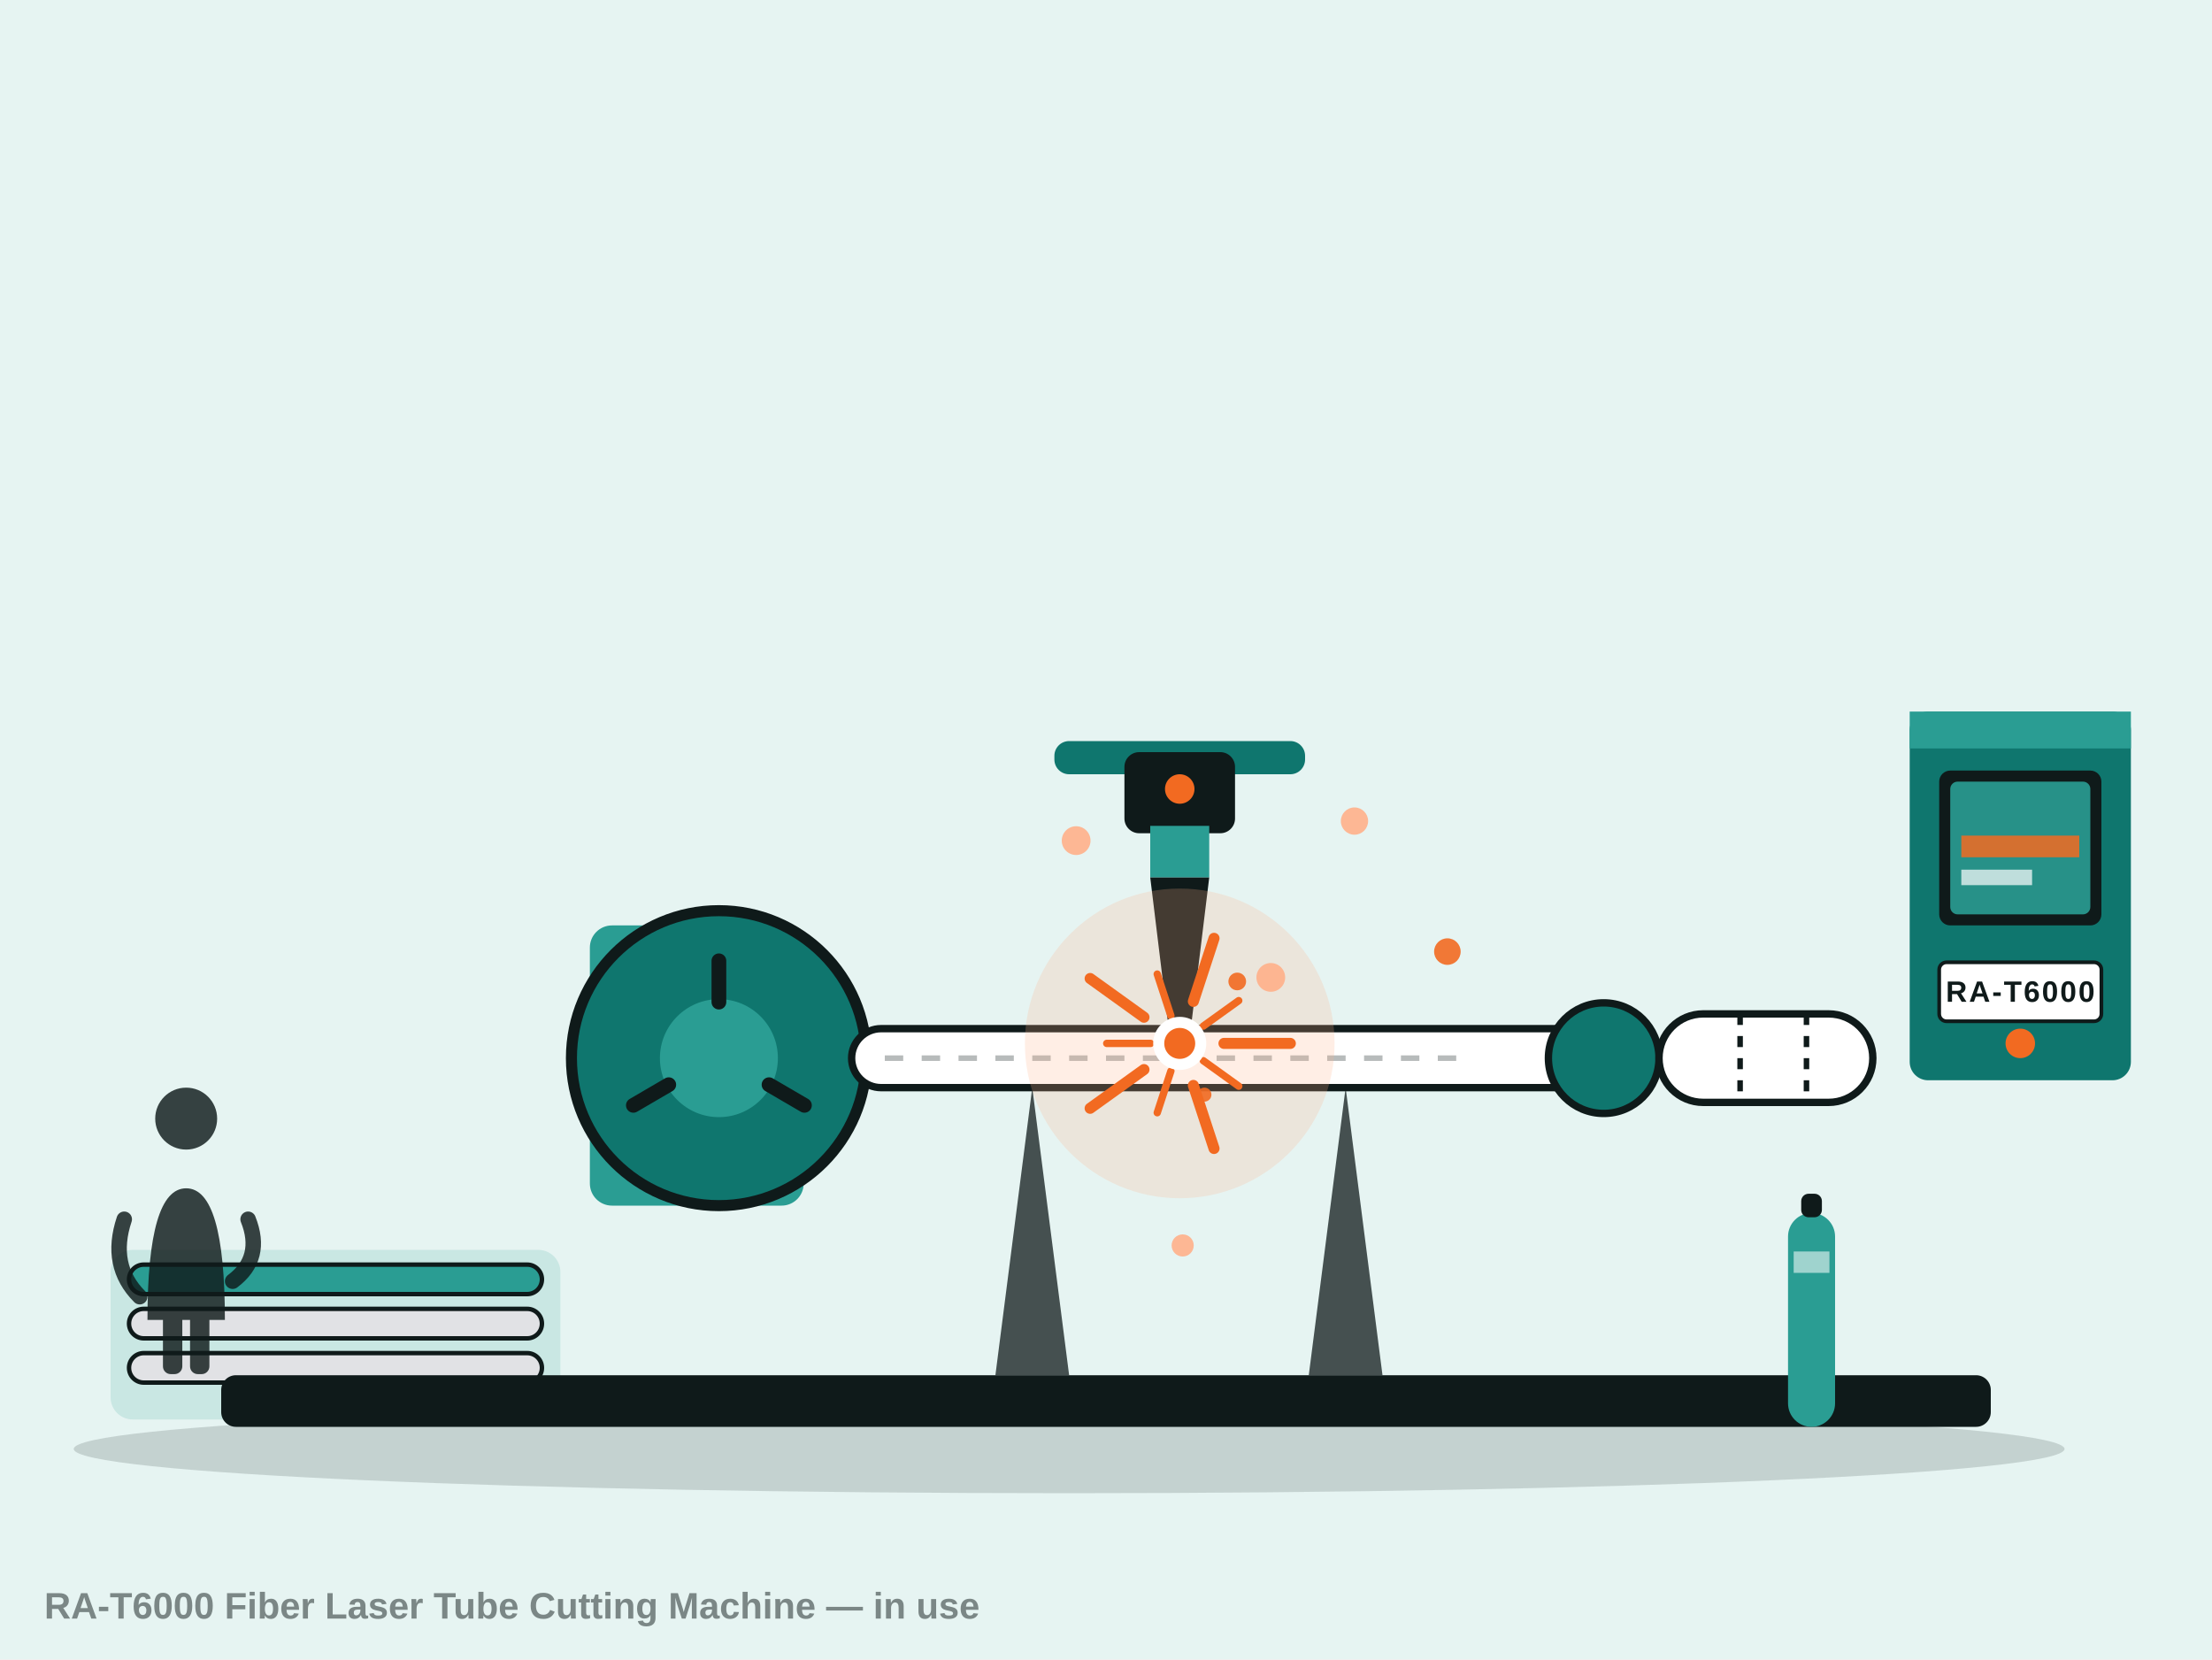
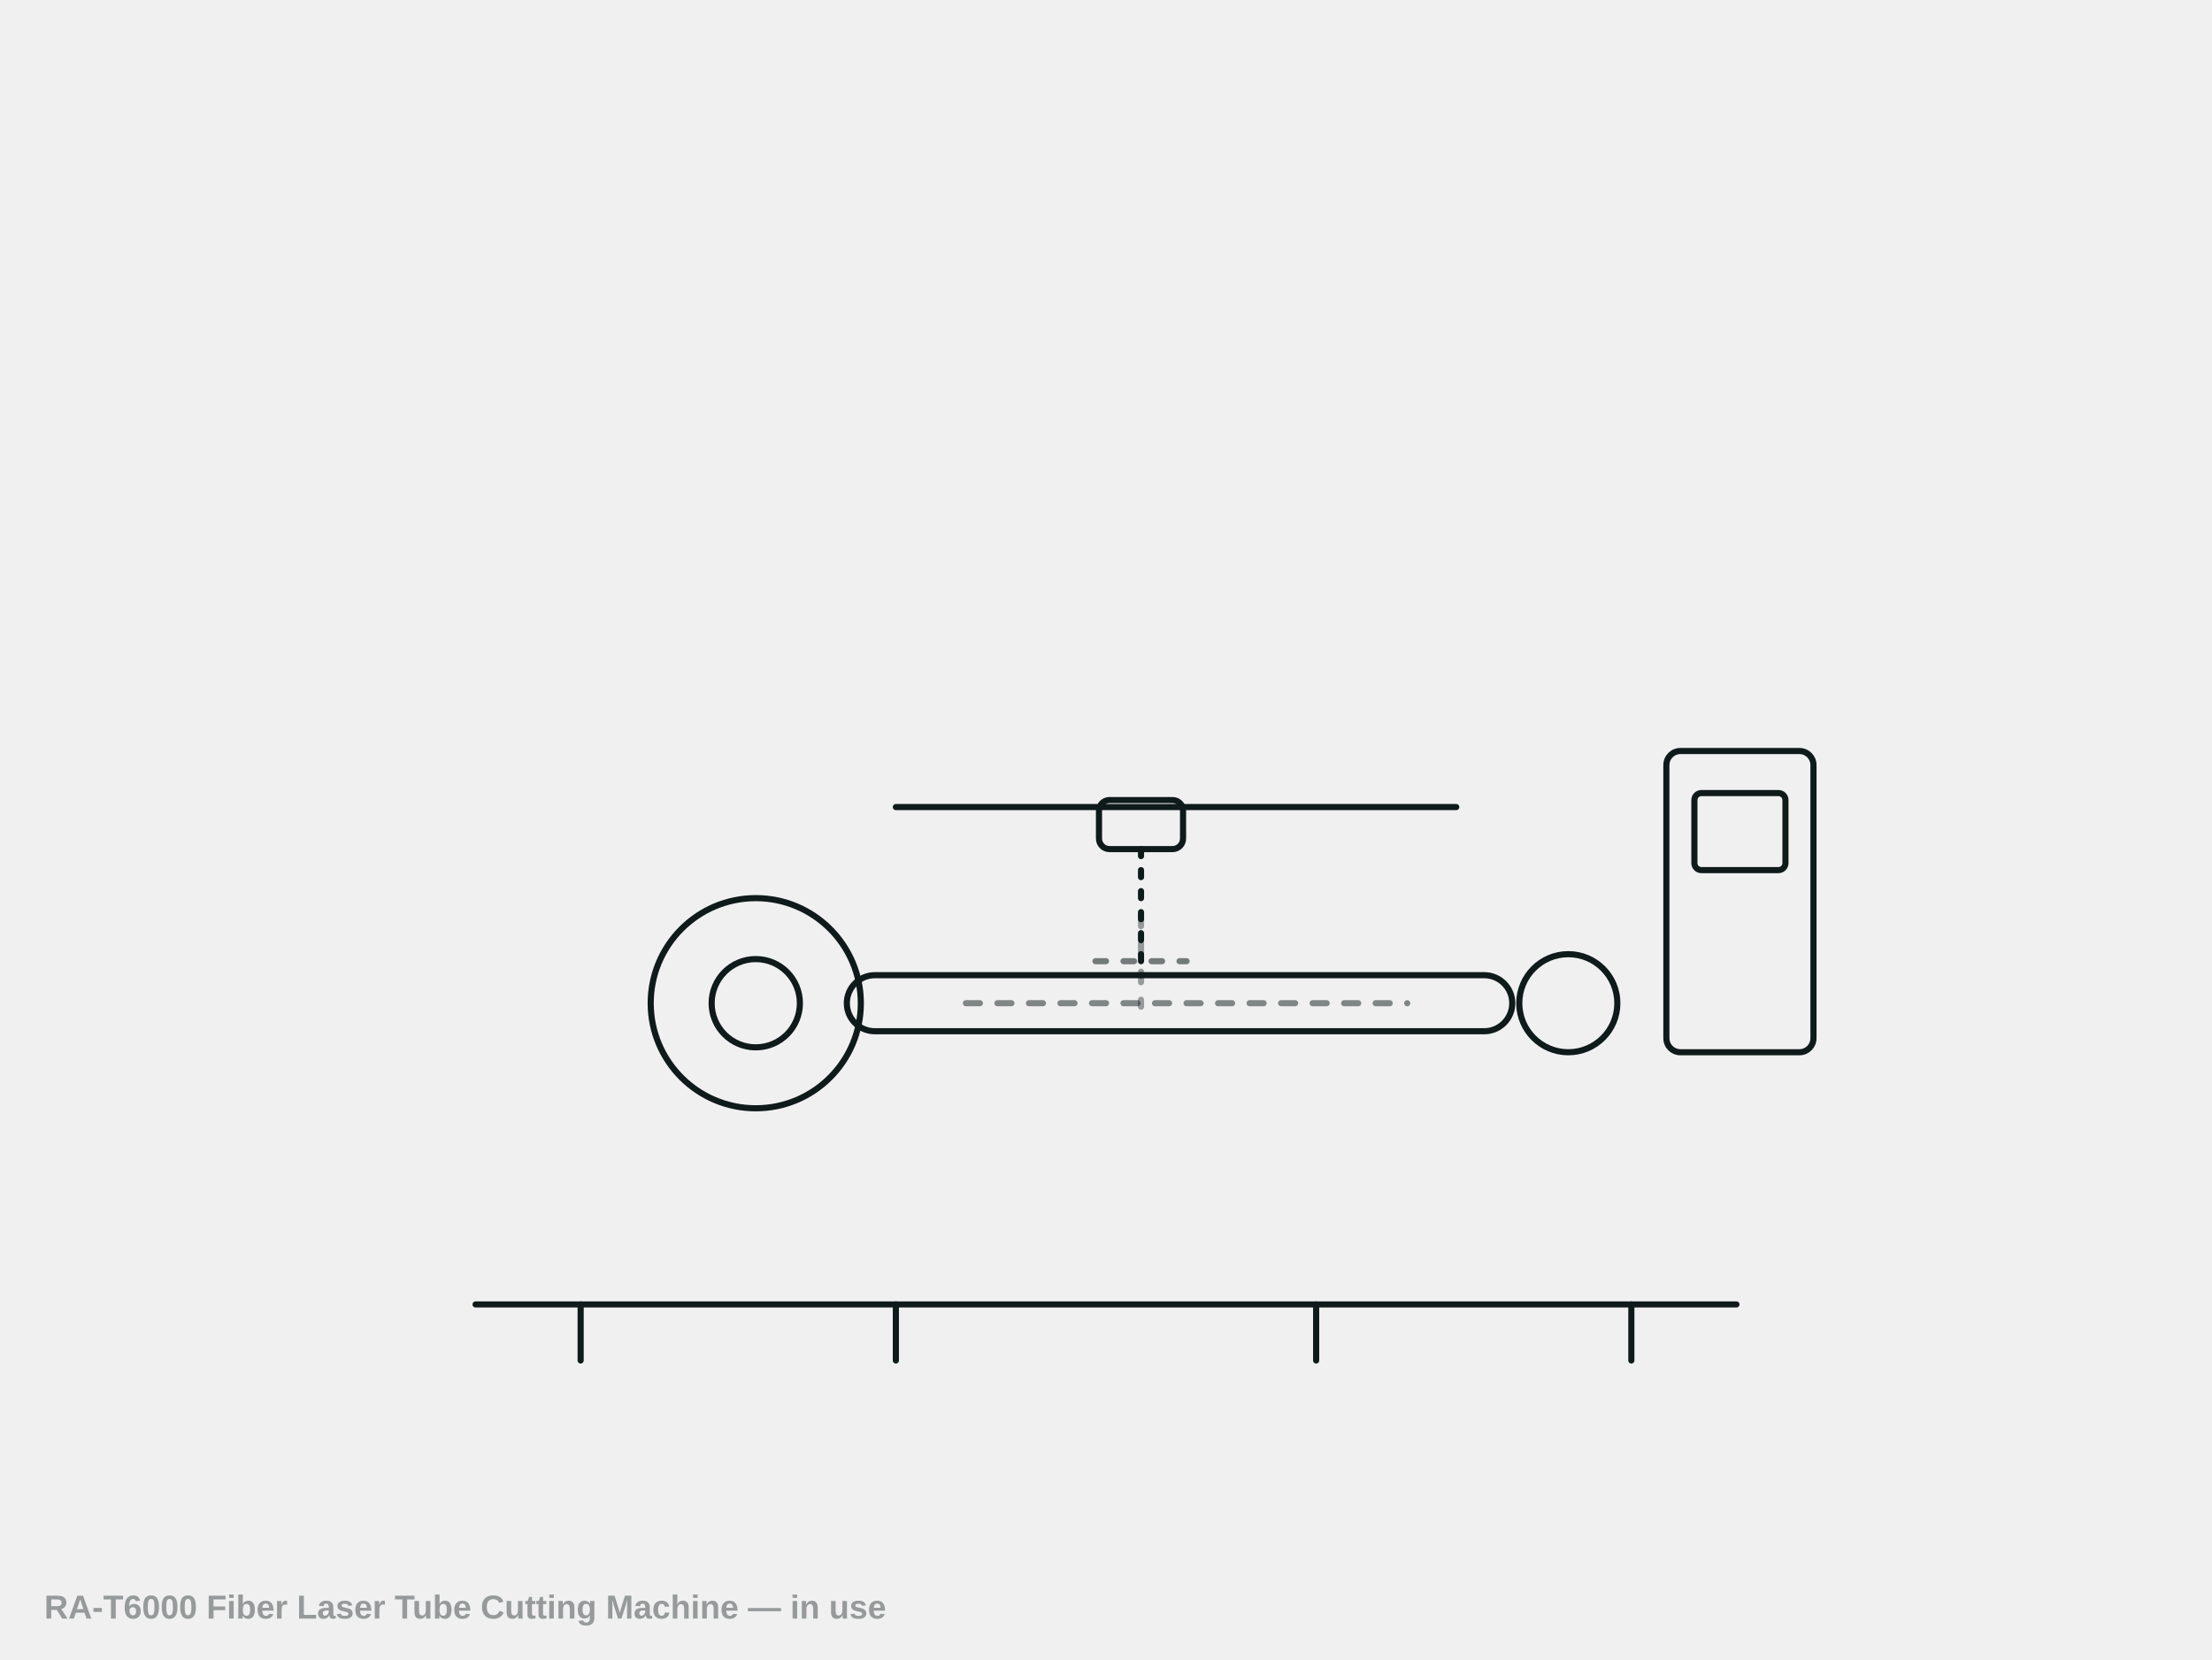
<svg xmlns="http://www.w3.org/2000/svg" width="1200" height="900" viewBox="0 0 1200 900">
-   <rect width="1200" height="900" fill="#E6F4F2" />
-   <g transform="translate(40.0 230.0) scale(2)">
-     <g>
-       <g>
-         <ellipse cx="270" cy="278" rx="270" ry="12" fill="#0F1A1A" opacity="0.16" />
-         <rect x="10" y="224" width="122" height="46" rx="6" fill="#2A9D93" opacity="0.16" />
-         <rect x="15" y="228" width="112" height="8" rx="4" fill="#2A9D93" stroke="#0F1A1A" stroke-width="1.2" />
-         <rect x="15" y="240" width="112" height="8" rx="4" fill="#E1E2E5" stroke="#0F1A1A" stroke-width="1.2" />
-         <rect x="15" y="252" width="112" height="8" rx="4" fill="#E1E2E5" stroke="#0F1A1A" stroke-width="1.2" />
-         <rect x="40" y="258" width="480" height="14" rx="4" fill="#0F1A1A" />
-         <rect x="82" y="272" width="16" height="0" fill="#0F1A1A" />
-         <rect x="192" y="272" width="16" height="0" fill="#0F1A1A" />
-         <rect x="312" y="272" width="16" height="0" fill="#0F1A1A" />
-         <rect x="422" y="272" width="16" height="0" fill="#0F1A1A" />
-         <rect x="487" y="272" width="16" height="0" fill="#0F1A1A" />
-         <rect x="140" y="136" width="58" height="76" rx="6" fill="#2A9D93" />
-         <circle cx="175" cy="172" r="40" fill="#0F766E" />
-         <circle cx="175" cy="172" r="40" fill="none" stroke="#0F1A1A" stroke-width="3" />
-         <circle cx="175" cy="172" r="16" fill="#2A9D93" />
-         <g stroke="#0F1A1A" stroke-width="4" stroke-linecap="round">
-           <line x1="175" y1="145.6" x2="175" y2="156.8" />
-           <line x1="198.2" y1="184.8" x2="188.6" y2="179.2" />
-           <line x1="151.8" y1="184.8" x2="161.4" y2="179.2" />
-         </g>
-         <path d="M250 258 L260 180 L270 258 Z" fill="#0F1A1A" opacity="0.75" />
-         <path d="M335 258 L345 180 L355 258 Z" fill="#0F1A1A" opacity="0.75" />
-         <rect x="211" y="164" width="204" height="16" rx="8" fill="#FFFFFF" stroke="#0F1A1A" stroke-width="2" />
-         <line x1="220" y1="172" x2="380" y2="172" stroke="#0F1A1A" stroke-width="1.5" opacity="0.3" stroke-dasharray="5 5" />
-         <circle cx="415" cy="172" r="15" fill="#0F766E" stroke="#0F1A1A" stroke-width="2" />
-         <rect x="266" y="86" width="68" height="9" rx="4" fill="#0F766E" />
-         <g>
-           <rect x="285" y="89" width="30" height="22" rx="4" fill="#0F1A1A" />
-           <rect x="292" y="109" width="16" height="14" fill="#2A9D93" />
-           <path d="M292 123 L308 123 L303 164 L297 164 Z" fill="#0F1A1A" />
-           <circle cx="300" cy="99" r="4" fill="#F26A21" />
-         </g>
-         <g>
-           <rect x="430" y="160" width="58" height="24" rx="12" fill="#FFFFFF" stroke="#0F1A1A" stroke-width="2" />
-           <line x1="452" y1="160" x2="452" y2="184" stroke="#0F1A1A" stroke-width="1.5" stroke-dasharray="3 3" />
-           <line x1="470" y1="160" x2="470" y2="184" stroke="#0F1A1A" stroke-width="1.5" stroke-dasharray="3 3" />
-         </g>
-         <g>
-           <rect x="498" y="78" width="60" height="100" rx="5" fill="#0F766E" />
-           <rect x="498" y="78" width="60" height="10" fill="#2A9D93" />
-           <g>
-             <rect x="506" y="94" width="44" height="42" rx="3" fill="#0F1A1A" />
-             <rect x="509" y="97" width="38" height="36" rx="2" fill="#2A9D93" opacity="0.9" />
-             <rect x="512" y="111.64" width="32" height="5.88" fill="#F26A21" opacity="0.85" />
-             <rect x="512" y="120.88" width="19.2" height="4.2" fill="#FFFFFF" opacity="0.7" />
-           </g>
-           <g>
-             <rect x="506" y="146" width="44" height="16" rx="2" fill="#FFFFFF" stroke="#0F1A1A" stroke-width="1" />
-             <text x="528" y="156.72" text-anchor="middle" font-family="Arial, sans-serif" font-size="8" font-weight="700" fill="#0F1A1A" letter-spacing="0.5">RA-T6000</text>
-           </g>
-           <circle cx="528" cy="168" r="4" fill="#F26A21" />
-         </g>
-         <g>
-           <rect x="465" y="214" width="12.76" height="58" rx="6.38" fill="#2A9D93" />
-           <rect x="466.531" y="224.44" width="9.698" height="5.8" fill="#FFFFFF" opacity="0.55" />
-           <rect x="468.573" y="208.78" width="5.614" height="6.38" rx="2" fill="#0F1A1A" />
-         </g>
-       </g>
-       <g>
-         <circle cx="300" cy="168" r="42.0" fill="#FFB08A" opacity="0.22" />
-         <line x1="312.0" y1="168.0" x2="330.0" y2="168.0" stroke="#F26A21" stroke-width="3" stroke-linecap="round" />
-         <line x1="306.4" y1="172.7" x2="316.0" y2="179.6" stroke="#F26A21" stroke-width="2" stroke-linecap="round" />
-         <line x1="303.7" y1="179.4" x2="309.3" y2="196.5" stroke="#F26A21" stroke-width="3" stroke-linecap="round" />
-         <line x1="297.6" y1="175.5" x2="293.9" y2="186.8" stroke="#F26A21" stroke-width="2" stroke-linecap="round" />
-         <line x1="290.3" y1="175.1" x2="275.7" y2="185.6" stroke="#F26A21" stroke-width="3" stroke-linecap="round" />
-         <line x1="292.1" y1="168.0" x2="280.2" y2="168.0" stroke="#F26A21" stroke-width="2" stroke-linecap="round" />
-         <line x1="290.3" y1="160.9" x2="275.7" y2="150.4" stroke="#F26A21" stroke-width="3" stroke-linecap="round" />
-         <line x1="297.6" y1="160.5" x2="293.9" y2="149.2" stroke="#F26A21" stroke-width="2" stroke-linecap="round" />
-         <line x1="303.7" y1="156.6" x2="309.3" y2="139.5" stroke="#F26A21" stroke-width="3" stroke-linecap="round" />
-         <line x1="306.4" y1="163.3" x2="316.0" y2="156.4" stroke="#F26A21" stroke-width="2" stroke-linecap="round" />
-         <circle cx="300" cy="168" r="7.2" fill="#FFFFFF" />
-         <circle cx="300" cy="168" r="4.2" fill="#F26A21" />
-       </g>
-       <g opacity="0.9">
-         <circle cx="347.4" cy="107.7" r="3.7" fill="#FFB08A" />
-         <circle cx="271.9" cy="113.0" r="3.9" fill="#FFB08A" />
-         <circle cx="315.6" cy="151.2" r="2.4" fill="#F26A21" />
-         <circle cx="306.7" cy="181.9" r="1.9" fill="#F26A21" />
-         <circle cx="372.6" cy="143.1" r="3.6" fill="#F26A21" />
-         <circle cx="324.7" cy="150.1" r="3.9" fill="#FFB08A" />
-         <circle cx="300.8" cy="222.8" r="3.0" fill="#FFB08A" />
-       </g>
-       <g transform="translate(20 180) scale(1.05)" fill="#0F1A1A" opacity="0.82">
-         <circle cx="10" cy="8" r="8" />
-         <path d="M0 60 Q0 26 10 26 Q20 26 20 60 Z" />
-         <rect x="4" y="58" width="5" height="16" rx="2" />
-         <rect x="11" y="58" width="5" height="16" rx="2" />
-         <path d="M-6 34 Q-10 46 -2 54" stroke="#0F1A1A" stroke-width="4" fill="none" stroke-linecap="round" />
-         <path d="M26 34 Q30 44 22 50" stroke="#0F1A1A" stroke-width="4" fill="none" stroke-linecap="round" />
-       </g>
+   <g transform="translate(144.0 263.0) scale(1.9)">
+     <g fill="none" stroke="#0F1A1A" stroke-width="1.75" stroke-linecap="round" stroke-linejoin="round" opacity="1">
+       <path d="M60 234 L420 234" />
+       <path d="M90 234 L90 250" />
+       <path d="M180 234 L180 250" />
+       <path d="M300 234 L300 250" />
+       <path d="M390 234 L390 250" />
+       <circle cx="140" cy="148" r="30" />
+       <circle cx="140" cy="148" r="12.6" />
+       <rect x="166" y="140" width="190" height="16" rx="8" />
+       <path d="M200 148 L326 148" stroke-dasharray="4 5" opacity="0.5" />
+       <circle cx="372" cy="148" r="14" />
+       <path d="M180 92 L340 92" />
+       <rect x="238" y="90" width="24" height="14" rx="3" />
+       <path d="M250 104 L250 140" stroke-dasharray="2 4" />
+       <rect x="400" y="76" width="42" height="86" rx="4" />
+       <rect x="408" y="88" width="26" height="22" rx="2" />
+       <path d="M237 136 L263 136" stroke-dasharray="3 5" opacity="0.55" />
+       <path d="M250 123 L250 149" stroke-dasharray="3 5" opacity="0.4" />
    </g>
  </g>
-   <text x="24" y="878" font-family="Arial, sans-serif" font-size="20" font-weight="600" fill="#0F1A1A" opacity="0.5">RA-T6000 Fiber Laser Tube Cutting Machine — in use</text>
+   <text x="24" y="878" font-family="Arial, sans-serif" font-size="18" font-weight="600" fill="#0F1A1A" opacity="0.4">RA-T6000 Fiber Laser Tube Cutting Machine — in use</text>
</svg>
